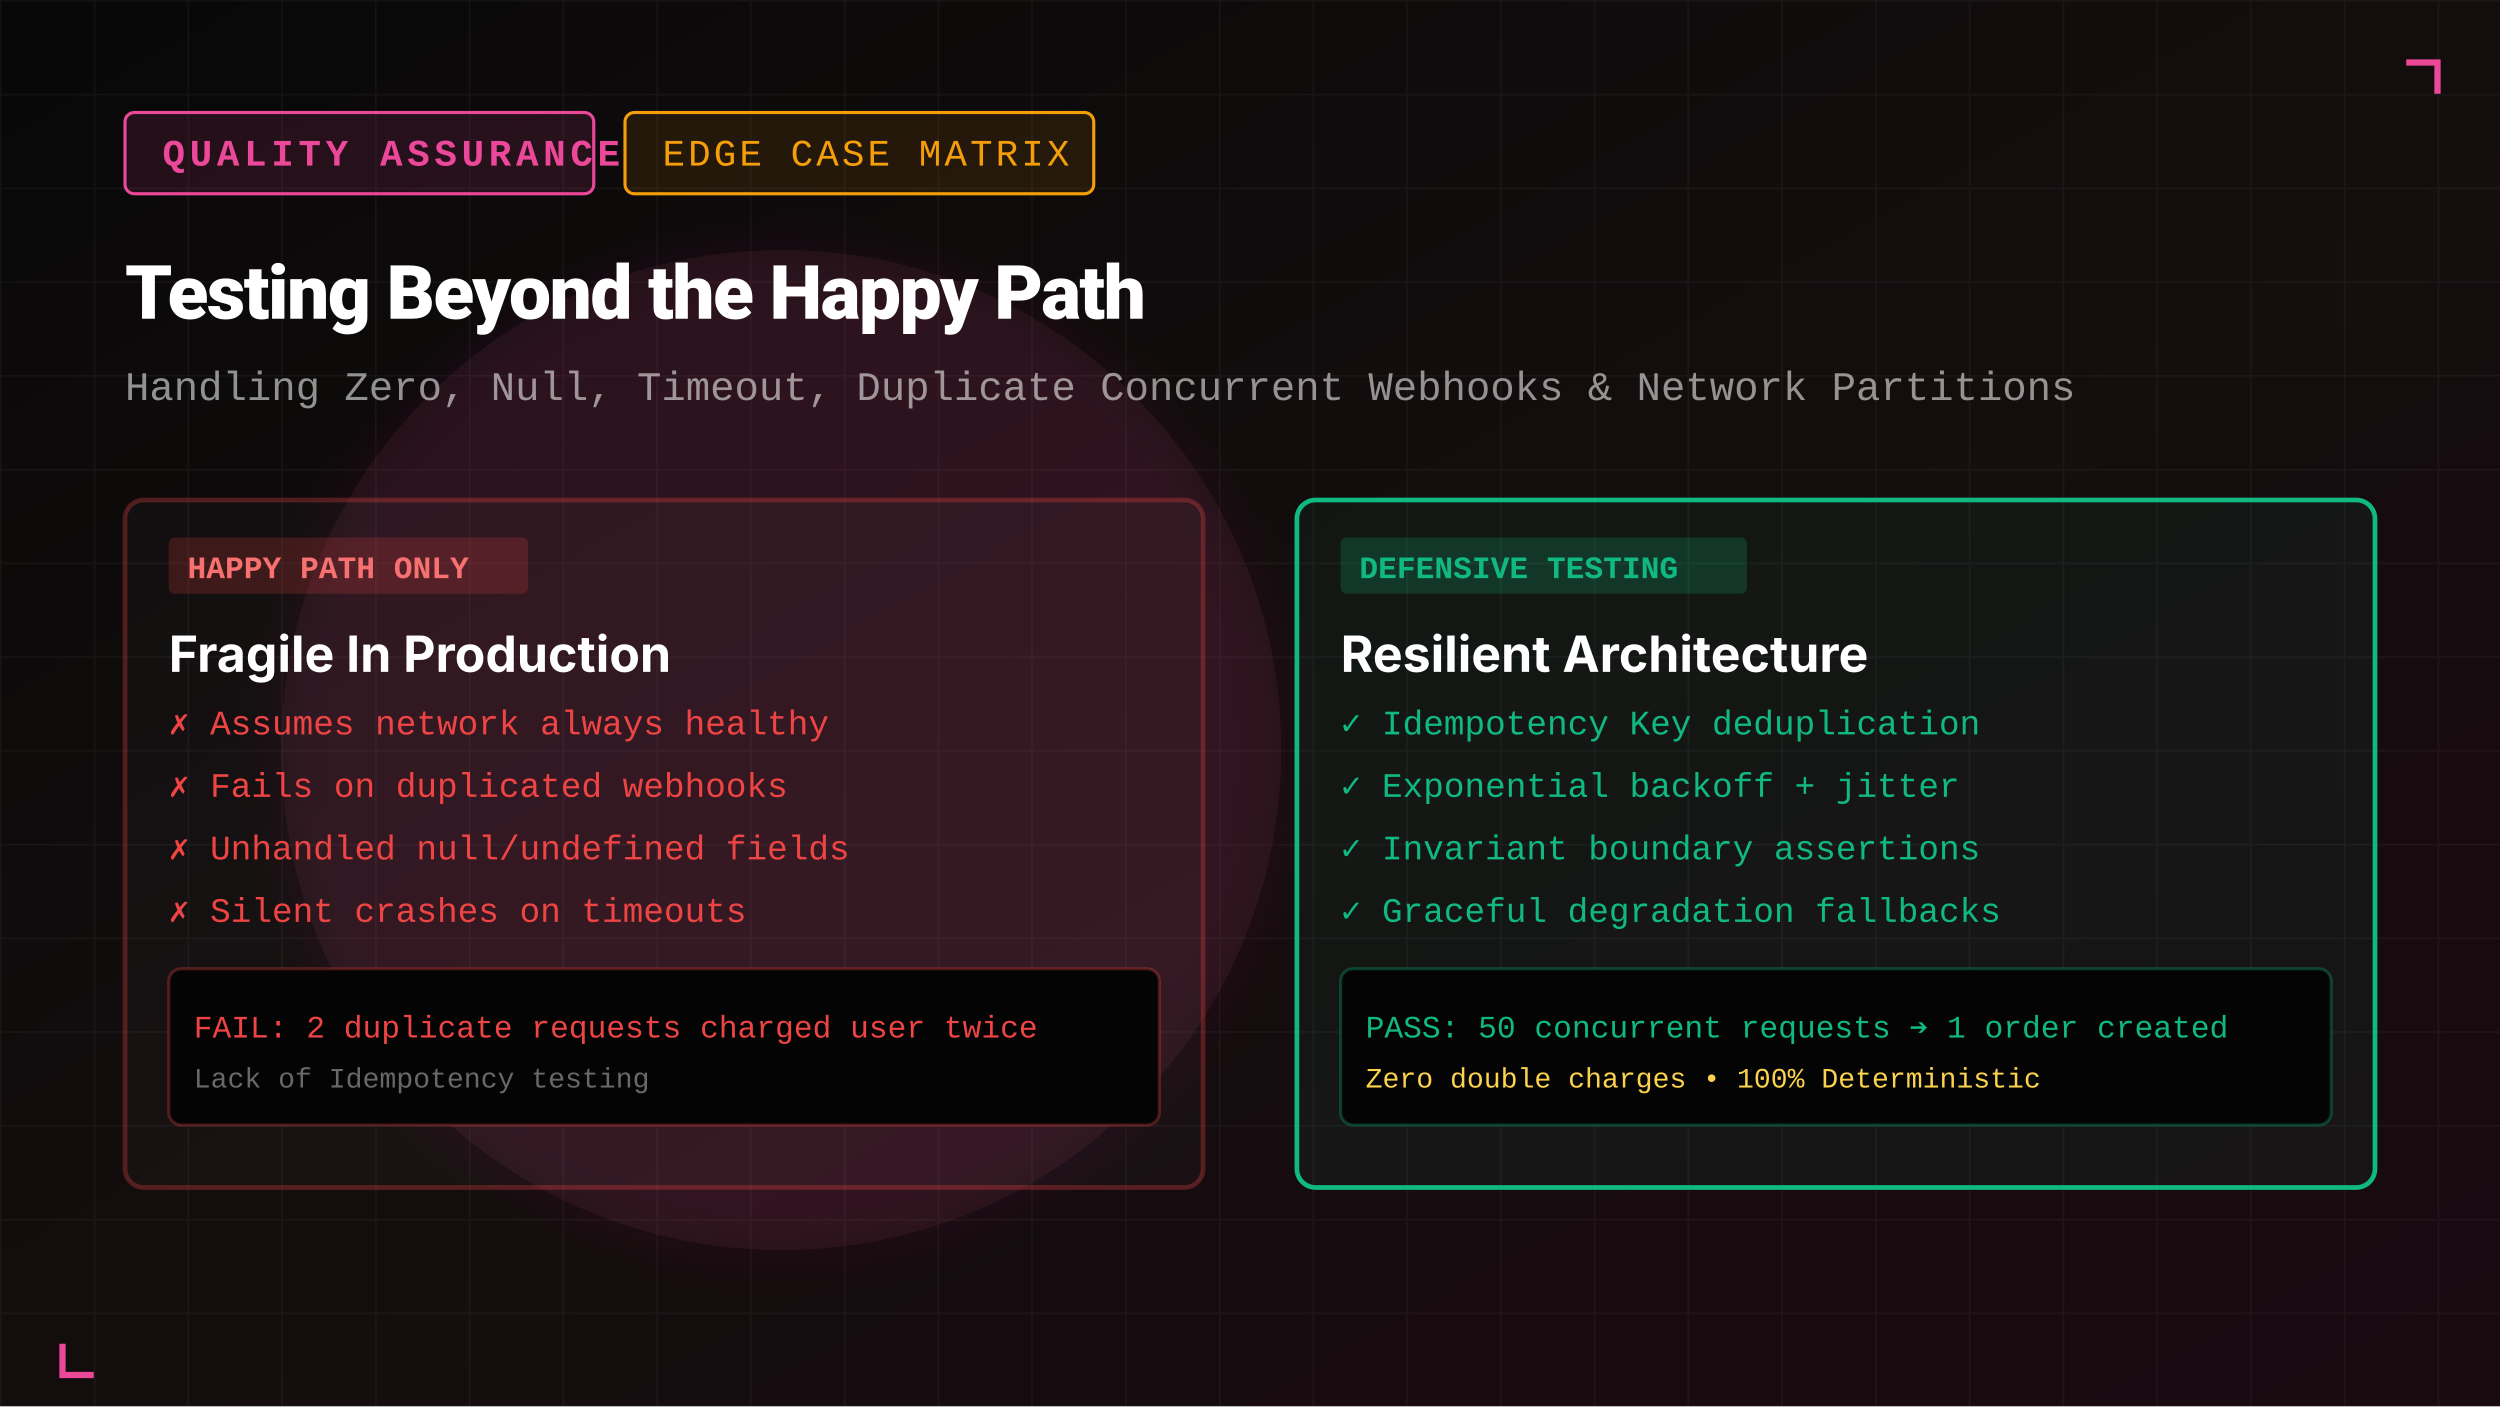
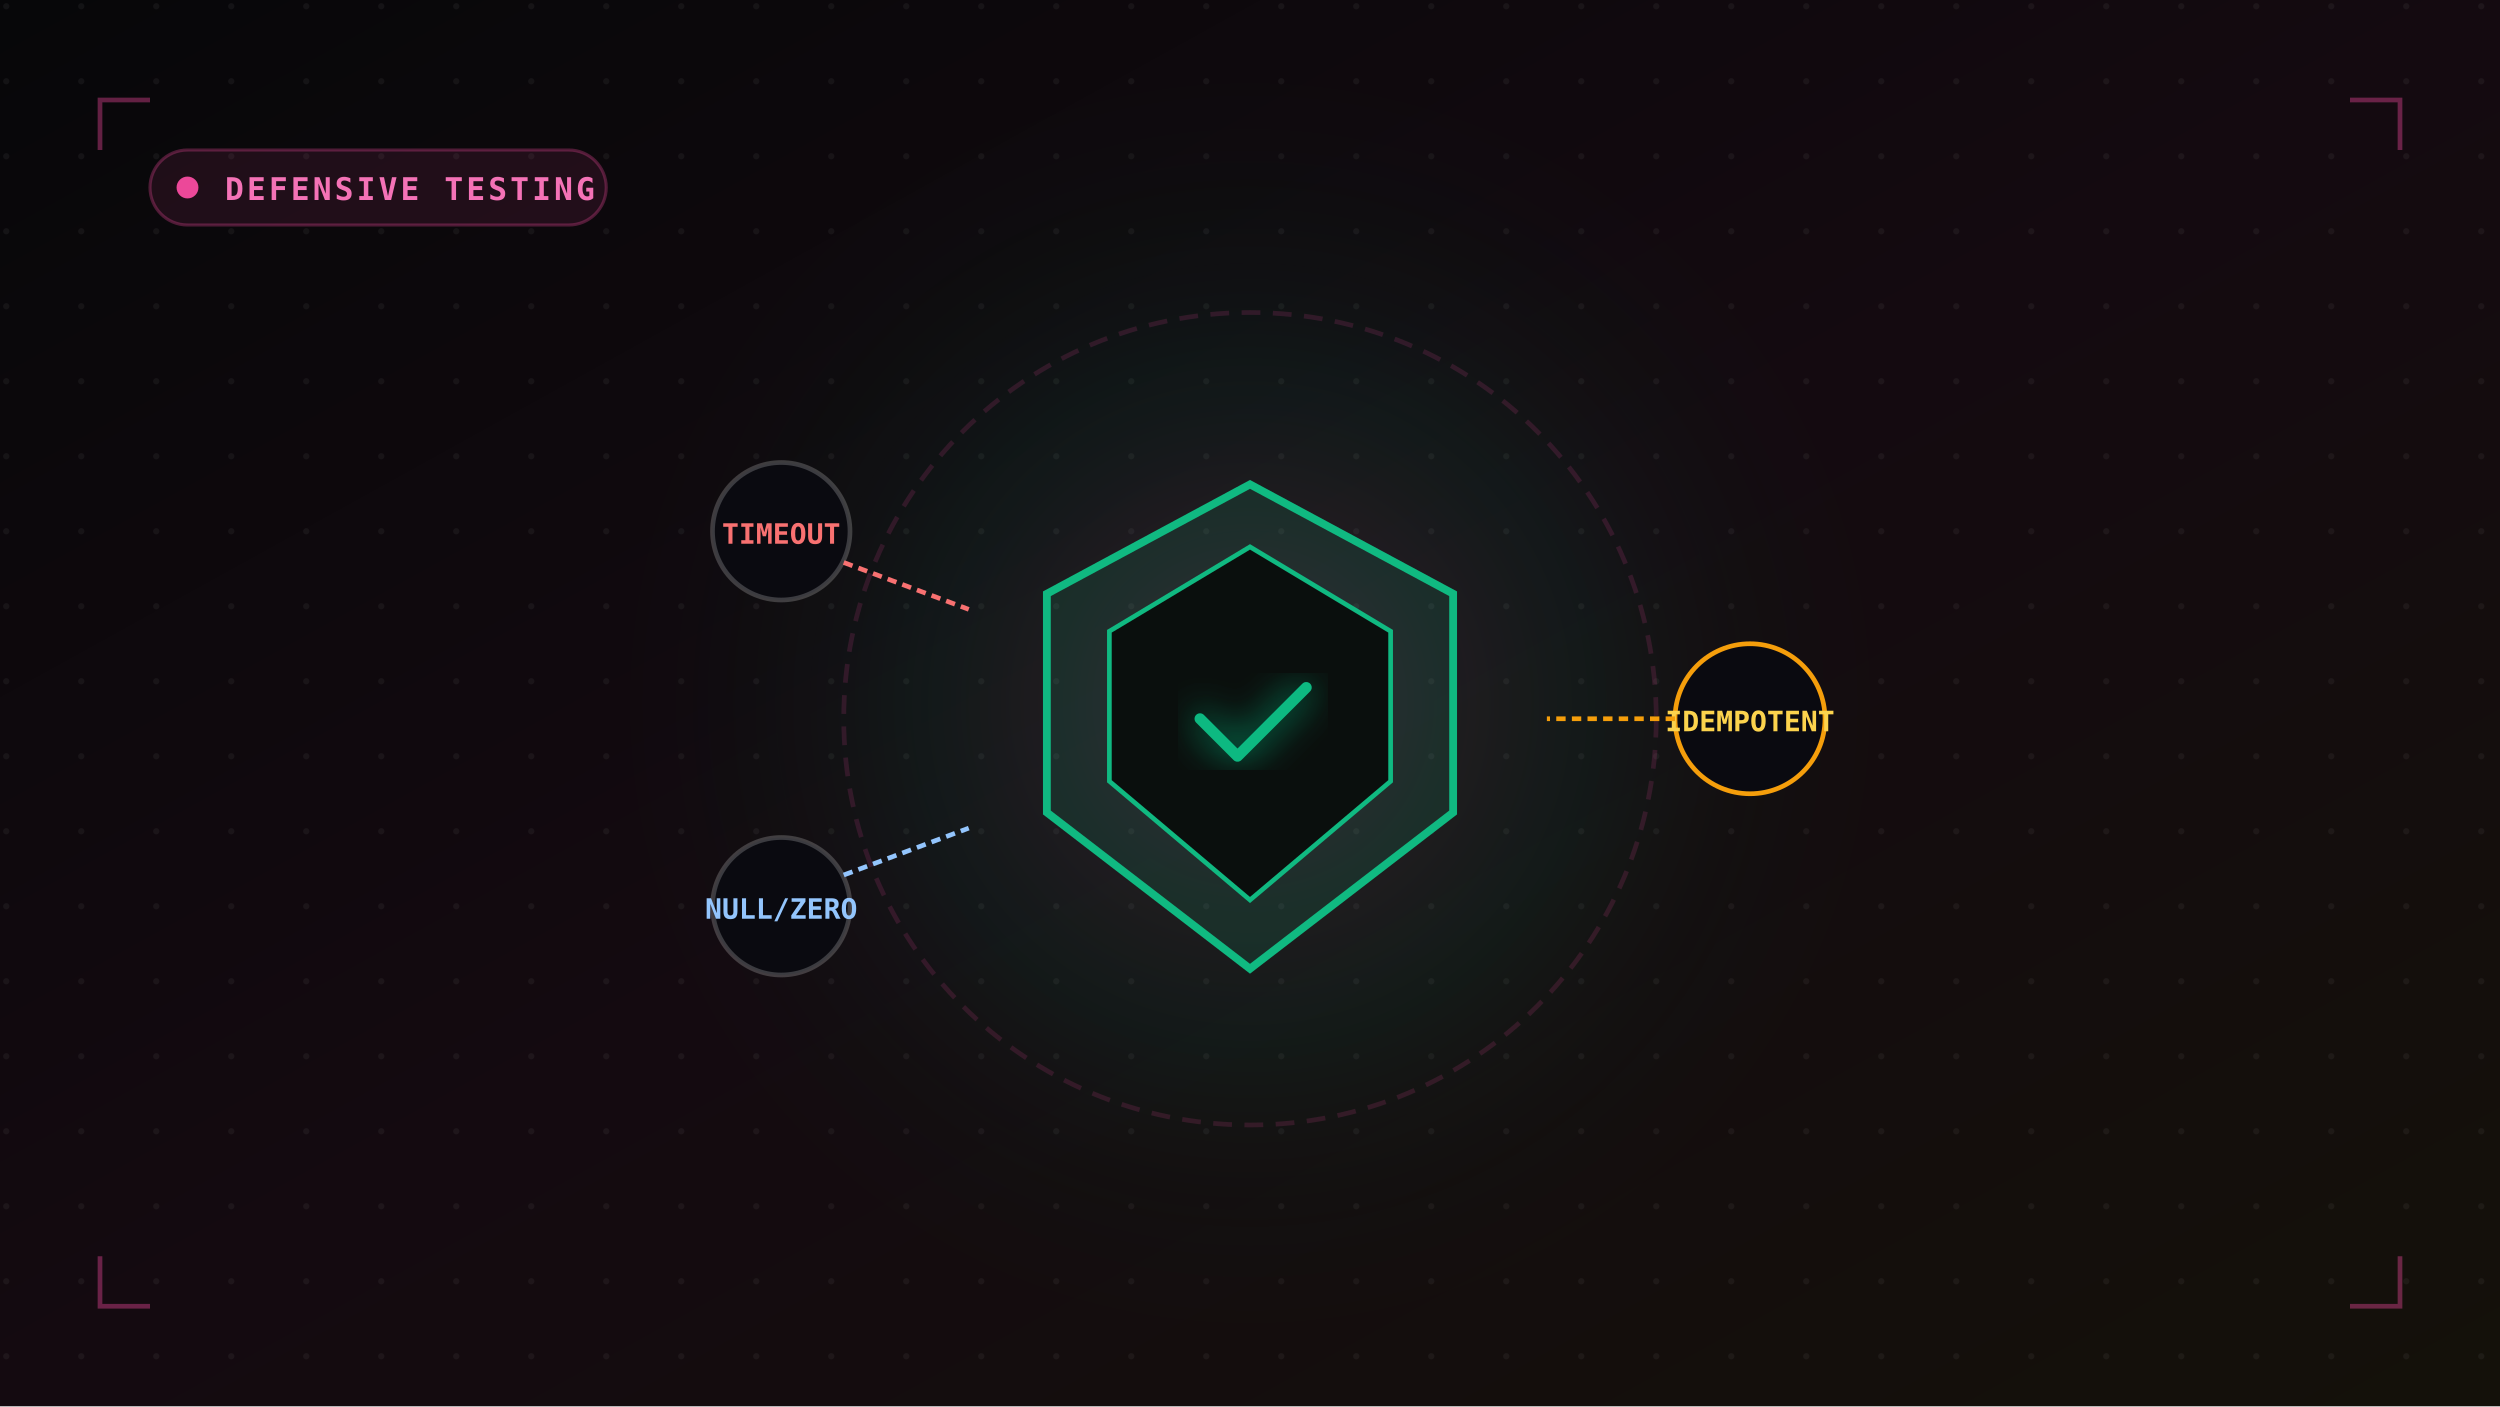
<svg xmlns="http://www.w3.org/2000/svg" viewBox="0 0 800 450" width="100%" height="100%">
  <defs>
-     <linearGradient id="bg-grad-10" x1="0%" y1="0%" x2="100%" y2="100%">
-       <stop offset="0%" stop-color="#080808" />
-       <stop offset="50%" stop-color="#140D0E" />
-       <stop offset="100%" stop-color="#190A10" />
+     <linearGradient id="bg10" x1="0%" y1="0%" x2="100%" y2="100%">
+       <stop offset="0%" stop-color="#070709" />
+       <stop offset="50%" stop-color="#140A10" />
+       <stop offset="100%" stop-color="#14110A" />
    </linearGradient>
-     <filter id="glow-10" x="-20%" y="-20%" width="140%" height="140%">
-       <feGaussianBlur stdDeviation="8" result="blur" />
+     <radialGradient id="glow10" cx="50%" cy="50%" r="50%">
+       <stop offset="0%" stop-color="#EC4899" stop-opacity="0.20" />
+       <stop offset="50%" stop-color="#10B981" stop-opacity="0.08" />
+       <stop offset="100%" stop-color="#000000" stop-opacity="0" />
+     </radialGradient>
+     <pattern id="dot-grid10" width="24" height="24" patternUnits="userSpaceOnUse">
+       <circle cx="2" cy="2" r="1" fill="rgba(255, 255, 255, 0.05)" />
+     </pattern>
+     <filter id="soft-glow10" x="-20%" y="-20%" width="140%" height="140%">
+       <feGaussianBlur stdDeviation="6" result="blur" />
      <feComposite in="SourceGraphic" in2="blur" operator="over" />
    </filter>
-     <pattern id="grid-10" width="30" height="30" patternUnits="userSpaceOnUse">
-       <path d="M 30 0 L 0 0 0 30" fill="none" stroke="rgba(255, 255, 255, 0.04)" stroke-width="1" />
-     </pattern>
  </defs>
-   <rect width="800" height="450" fill="url(#bg-grad-10)" />
-   <rect width="800" height="450" fill="url(#grid-10)" />
-   <circle cx="250" cy="240" r="160" fill="rgba(236, 72, 153, 0.07)" filter="url(#glow-10)" />
-   <rect x="40" y="36" width="150" height="26" rx="3" fill="rgba(236, 72, 153, 0.12)" stroke="#EC4899" stroke-width="1" />
-   <text x="52" y="53" fill="#EC4899" font-family="'Courier New', monospace" font-size="12" font-weight="bold" letter-spacing="1.5">QUALITY ASSURANCE</text>
-   <rect x="200" y="36" width="150" height="26" rx="3" fill="rgba(245, 158, 11, 0.1)" stroke="#F59E0B" stroke-width="1" />
-   <text x="212" y="53" fill="#F59E0B" font-family="'Courier New', monospace" font-size="12" letter-spacing="1">EDGE CASE MATRIX</text>
-   <text x="40" y="102" fill="#FFFFFF" font-family="-apple-system, BlinkMacSystemFont, 'Segoe UI', Roboto, sans-serif" font-size="24" font-weight="800" letter-spacing="-0.5">Testing Beyond the Happy Path</text>
-   <text x="40" y="128" fill="rgba(255, 255, 255, 0.55)" font-family="'Courier New', monospace" font-size="13">Handling Zero, Null, Timeout, Duplicate Concurrent Webhooks &amp; Network Partitions</text>
-   <g transform="translate(40, 160)">
-     <g transform="translate(0, 0)">
-       <rect width="345" height="220" rx="6" fill="rgba(255, 255, 255, 0.02)" stroke="rgba(239, 68, 68, 0.3)" stroke-width="1.5" />
-       <rect x="14" y="12" width="115" height="18" rx="2" fill="rgba(239, 68, 68, 0.2)" />
-       <text x="20" y="25" fill="#F87171" font-family="'Courier New', monospace" font-size="10" font-weight="bold">HAPPY PATH ONLY</text>
-       <text x="14" y="55" fill="#FFFFFF" font-family="-apple-system, sans-serif" font-size="16" font-weight="700">Fragile In Production</text>
-       <g transform="translate(14, 75)">
-         <text x="0" y="0" fill="#EF4444" font-family="'Courier New', monospace" font-size="11">✗ Assumes network always healthy</text>
-         <text x="0" y="20" fill="#EF4444" font-family="'Courier New', monospace" font-size="11">✗ Fails on duplicated webhooks</text>
-         <text x="0" y="40" fill="#EF4444" font-family="'Courier New', monospace" font-size="11">✗ Unhandled null/undefined fields</text>
-         <text x="0" y="60" fill="#EF4444" font-family="'Courier New', monospace" font-size="11">✗ Silent crashes on timeouts</text>
-       </g>
-       <rect x="14" y="150" width="317" height="50" rx="4" fill="#040404" stroke="rgba(239, 68, 68, 0.3)" />
-       <text x="22" y="172" fill="#EF4444" font-family="'Courier New', monospace" font-size="10">FAIL: 2 duplicate requests charged user twice</text>
-       <text x="22" y="188" fill="rgba(255,255,255,0.4)" font-family="'Courier New', monospace" font-size="9">Lack of Idempotency testing</text>
+   <rect width="800" height="450" fill="url(#bg10)" />
+   <rect width="800" height="450" fill="url(#dot-grid10)" />
+   <circle cx="400" cy="225" r="220" fill="url(#glow10)" />
+   <path d="M 32 48 L 32 32 L 48 32" stroke="rgba(236, 72, 153, 0.4)" stroke-width="1.5" fill="none" />
+   <path d="M 768 48 L 768 32 L 752 32" stroke="rgba(236, 72, 153, 0.4)" stroke-width="1.5" fill="none" />
+   <path d="M 32 402 L 32 418 L 48 418" stroke="rgba(236, 72, 153, 0.4)" stroke-width="1.5" fill="none" />
+   <path d="M 768 402 L 768 418 L 752 418" stroke="rgba(236, 72, 153, 0.4)" stroke-width="1.5" fill="none" />
+   <g transform="translate(48, 48)">
+     <rect width="146" height="24" rx="12" fill="rgba(236, 72, 153, 0.1)" stroke="rgba(236, 72, 153, 0.3)" stroke-width="1" />
+     <circle cx="12" cy="12" r="3.5" fill="#EC4899" />
+     <text x="24" y="16" fill="#F472B6" font-family="'JetBrains Mono', monospace" font-size="10" font-weight="600" letter-spacing="1">DEFENSIVE TESTING</text>
+   </g>
+   <g transform="translate(400, 230)">
+     <circle cx="0" cy="0" r="130" fill="none" stroke="rgba(236, 72, 153, 0.15)" stroke-width="1.5" stroke-dasharray="6,4" />
+     <polygon points="0,-75 65,-40 65,30 0,80 -65,30 -65,-40" fill="rgba(16, 185, 129, 0.12)" stroke="#10B981" stroke-width="2.5" />
+     <polygon points="0,-55 45,-28 45,20 0,58 -45,20 -45,-28" fill="#0A0F0D" stroke="#10B981" stroke-width="1.5" />
+     <path d="M -16 0 L -4 12 L 18 -10" fill="none" stroke="#10B981" stroke-width="3.5" stroke-linecap="round" stroke-linejoin="round" filter="url(#soft-glow10)" />
+     <g transform="translate(-150, -60)">
+       <circle cx="0" cy="0" r="22" fill="#0A0A10" stroke="rgba(255, 255, 255, 0.2)" stroke-width="1.5" />
+       <text x="0" y="4" text-anchor="middle" fill="#F87171" font-family="'JetBrains Mono', monospace" font-size="9" font-weight="bold">TIMEOUT</text>
+       <line x1="20" y1="10" x2="60" y2="25" stroke="#F87171" stroke-width="1.5" stroke-dasharray="3,2" />
    </g>
-     <g transform="translate(375, 0)">
-       <rect width="345" height="220" rx="6" fill="rgba(16, 185, 129, 0.06)" stroke="#10B981" stroke-width="1.5" />
-       <rect x="14" y="12" width="130" height="18" rx="2" fill="rgba(16, 185, 129, 0.2)" />
-       <text x="20" y="25" fill="#10B981" font-family="'Courier New', monospace" font-size="10" font-weight="bold">DEFENSIVE TESTING</text>
-       <text x="14" y="55" fill="#FFFFFF" font-family="-apple-system, sans-serif" font-size="16" font-weight="700">Resilient Architecture</text>
-       <g transform="translate(14, 75)">
-         <text x="0" y="0" fill="#10B981" font-family="'Courier New', monospace" font-size="11">✓ Idempotency Key deduplication</text>
-         <text x="0" y="20" fill="#10B981" font-family="'Courier New', monospace" font-size="11">✓ Exponential backoff + jitter</text>
-         <text x="0" y="40" fill="#10B981" font-family="'Courier New', monospace" font-size="11">✓ Invariant boundary assertions</text>
-         <text x="0" y="60" fill="#10B981" font-family="'Courier New', monospace" font-size="11">✓ Graceful degradation fallbacks</text>
-       </g>
-       <rect x="14" y="150" width="317" height="50" rx="4" fill="#040404" stroke="rgba(16, 185, 129, 0.3)" />
-       <text x="22" y="172" fill="#10B981" font-family="'Courier New', monospace" font-size="10">PASS: 50 concurrent requests ➔ 1 order created</text>
-       <text x="22" y="188" fill="#FCD34D" font-family="'Courier New', monospace" font-size="9">Zero double charges • 100% Deterministic</text>
+     <g transform="translate(160, 0)">
+       <circle cx="0" cy="0" r="24" fill="#0A0A10" stroke="#F59E0B" stroke-width="1.5" />
+       <text x="0" y="4" text-anchor="middle" fill="#FCD34D" font-family="'JetBrains Mono', monospace" font-size="9" font-weight="bold">IDEMPOTENT</text>
+       <line x1="-24" y1="0" x2="-65" y2="0" stroke="#F59E0B" stroke-width="1.5" stroke-dasharray="3,2" />
+     </g>
+     <g transform="translate(-150, 60)">
+       <circle cx="0" cy="0" r="22" fill="#0A0A10" stroke="rgba(255, 255, 255, 0.2)" stroke-width="1.5" />
+       <text x="0" y="4" text-anchor="middle" fill="#93C5FD" font-family="'JetBrains Mono', monospace" font-size="9" font-weight="bold">NULL/ZERO</text>
+       <line x1="20" y1="-10" x2="60" y2="-25" stroke="#93C5FD" stroke-width="1.5" stroke-dasharray="3,2" />
    </g>
  </g>
-   <path d="M 770 20 L 780 20 L 780 30" stroke="#EC4899" stroke-width="2" fill="none" />
-   <path d="M 20 430 L 20 440 L 30 440" stroke="#EC4899" stroke-width="2" fill="none" />
</svg>
